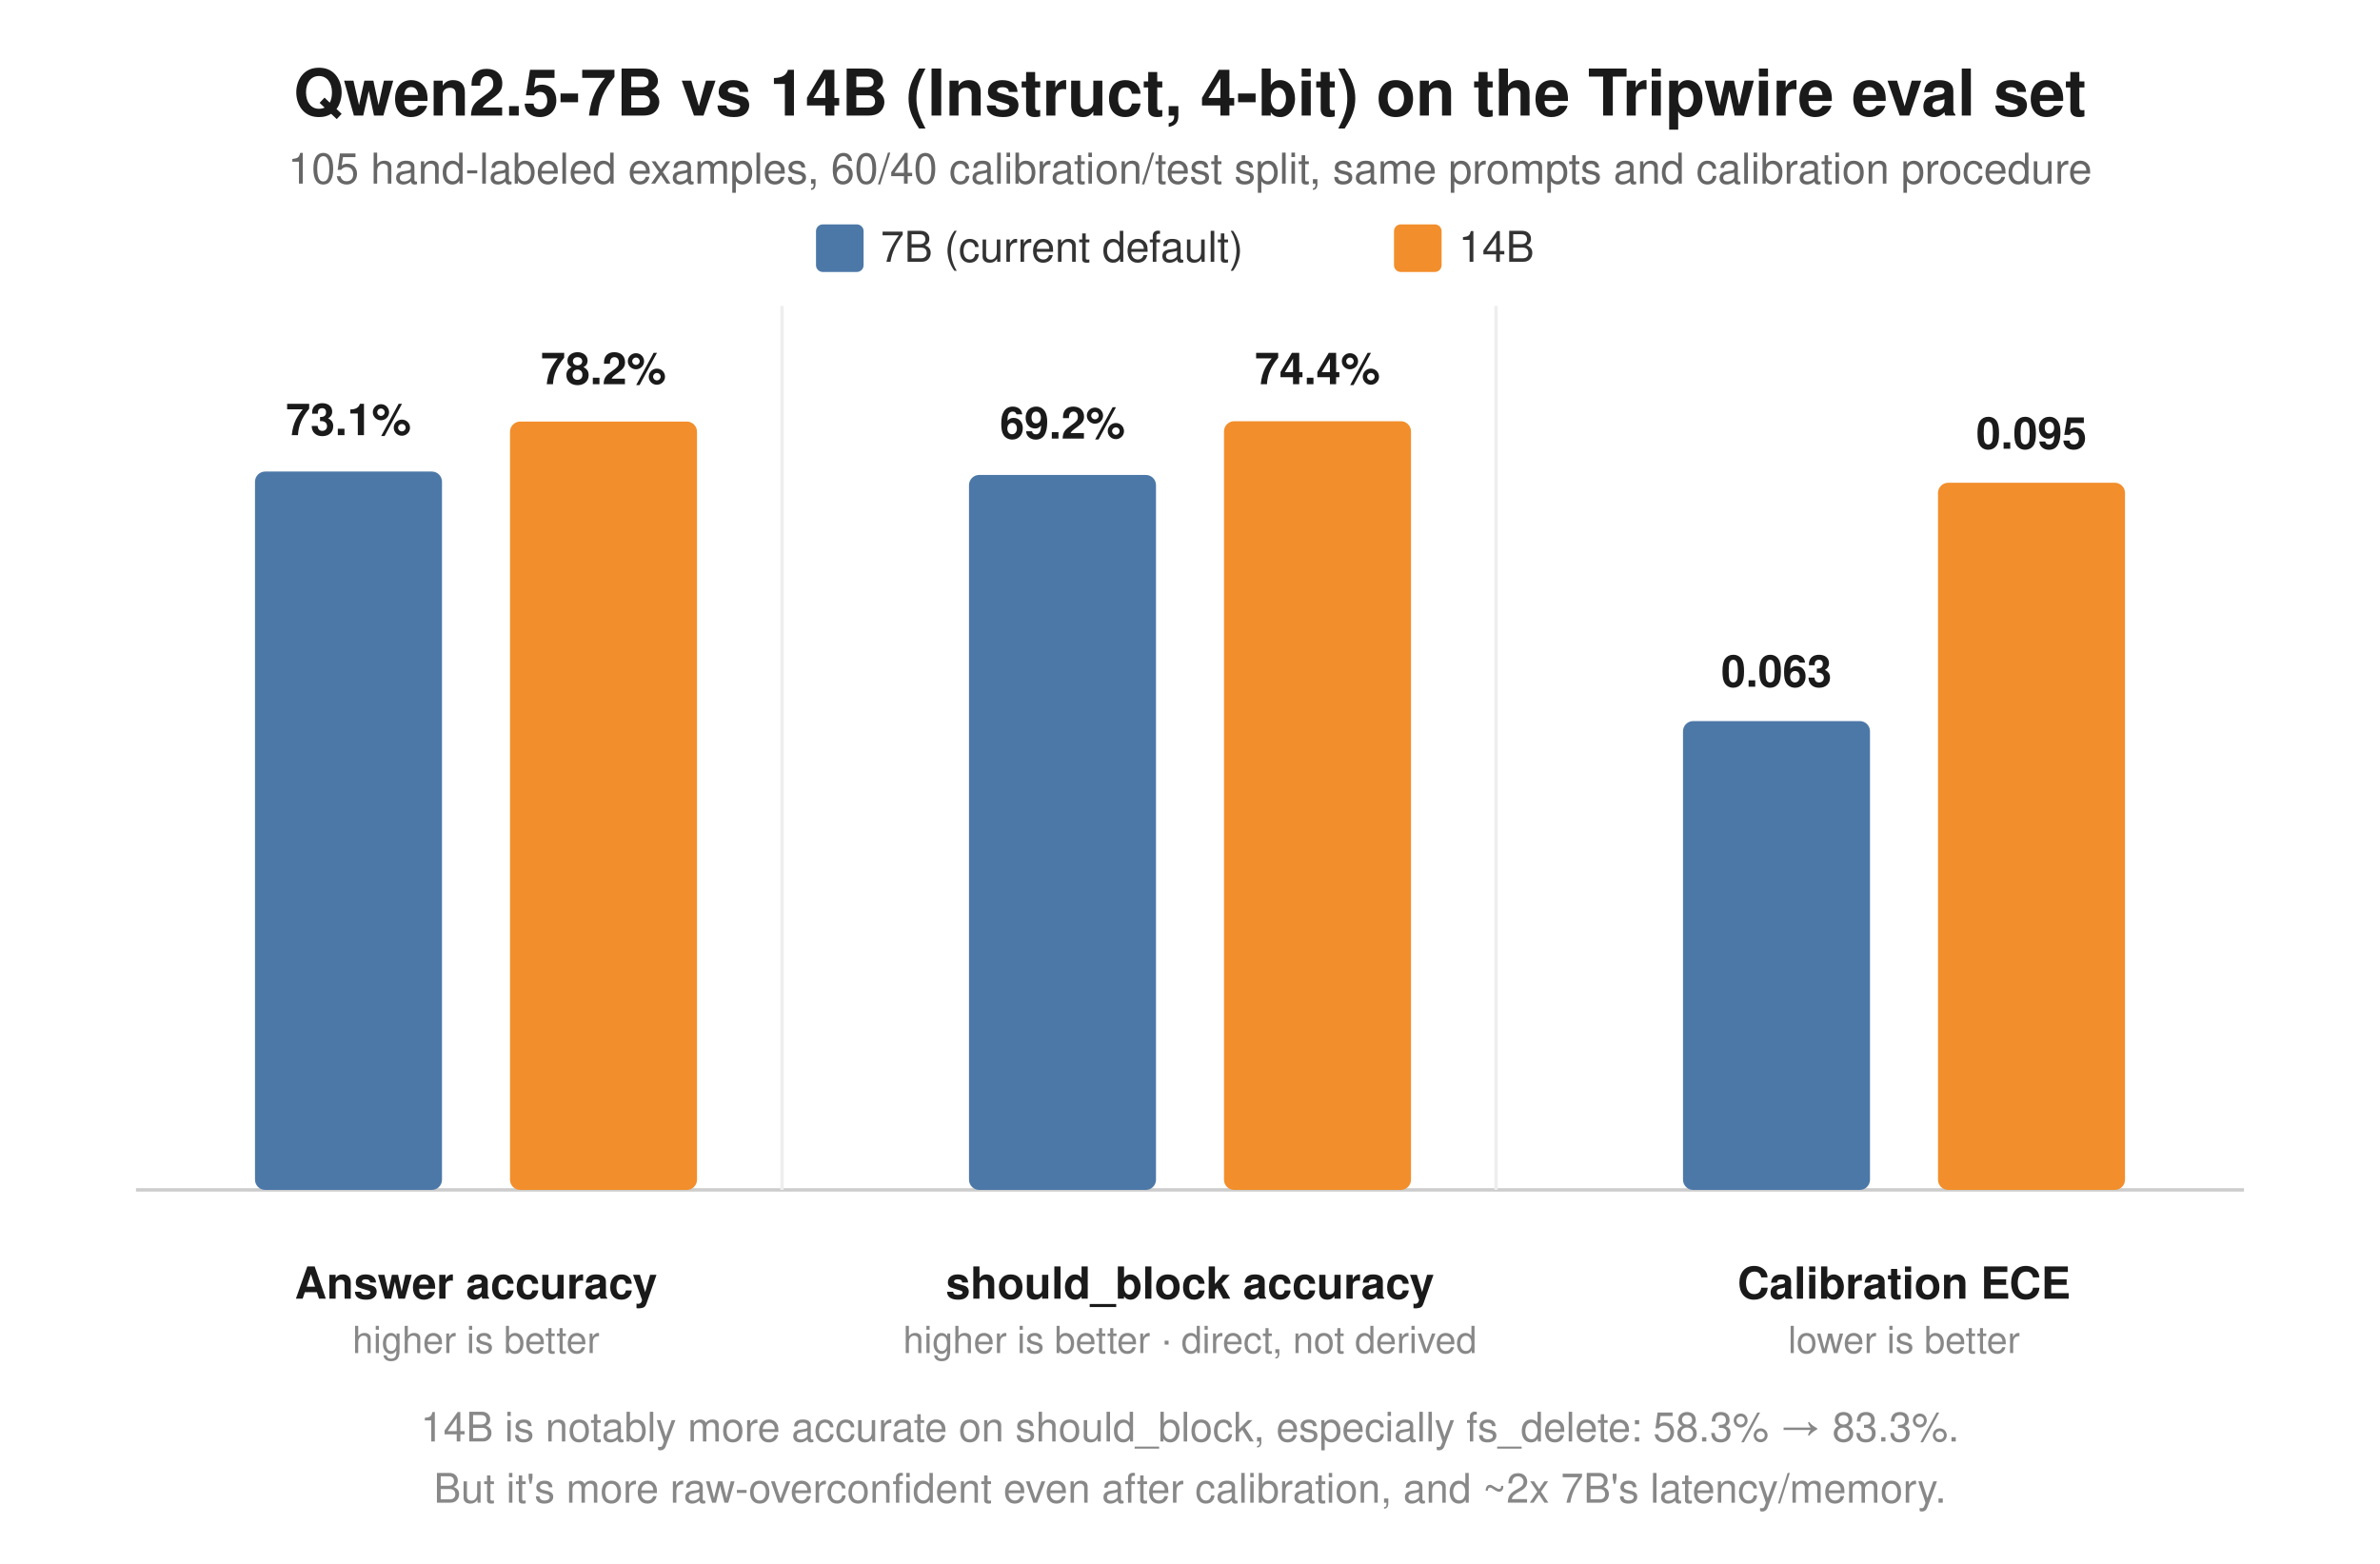
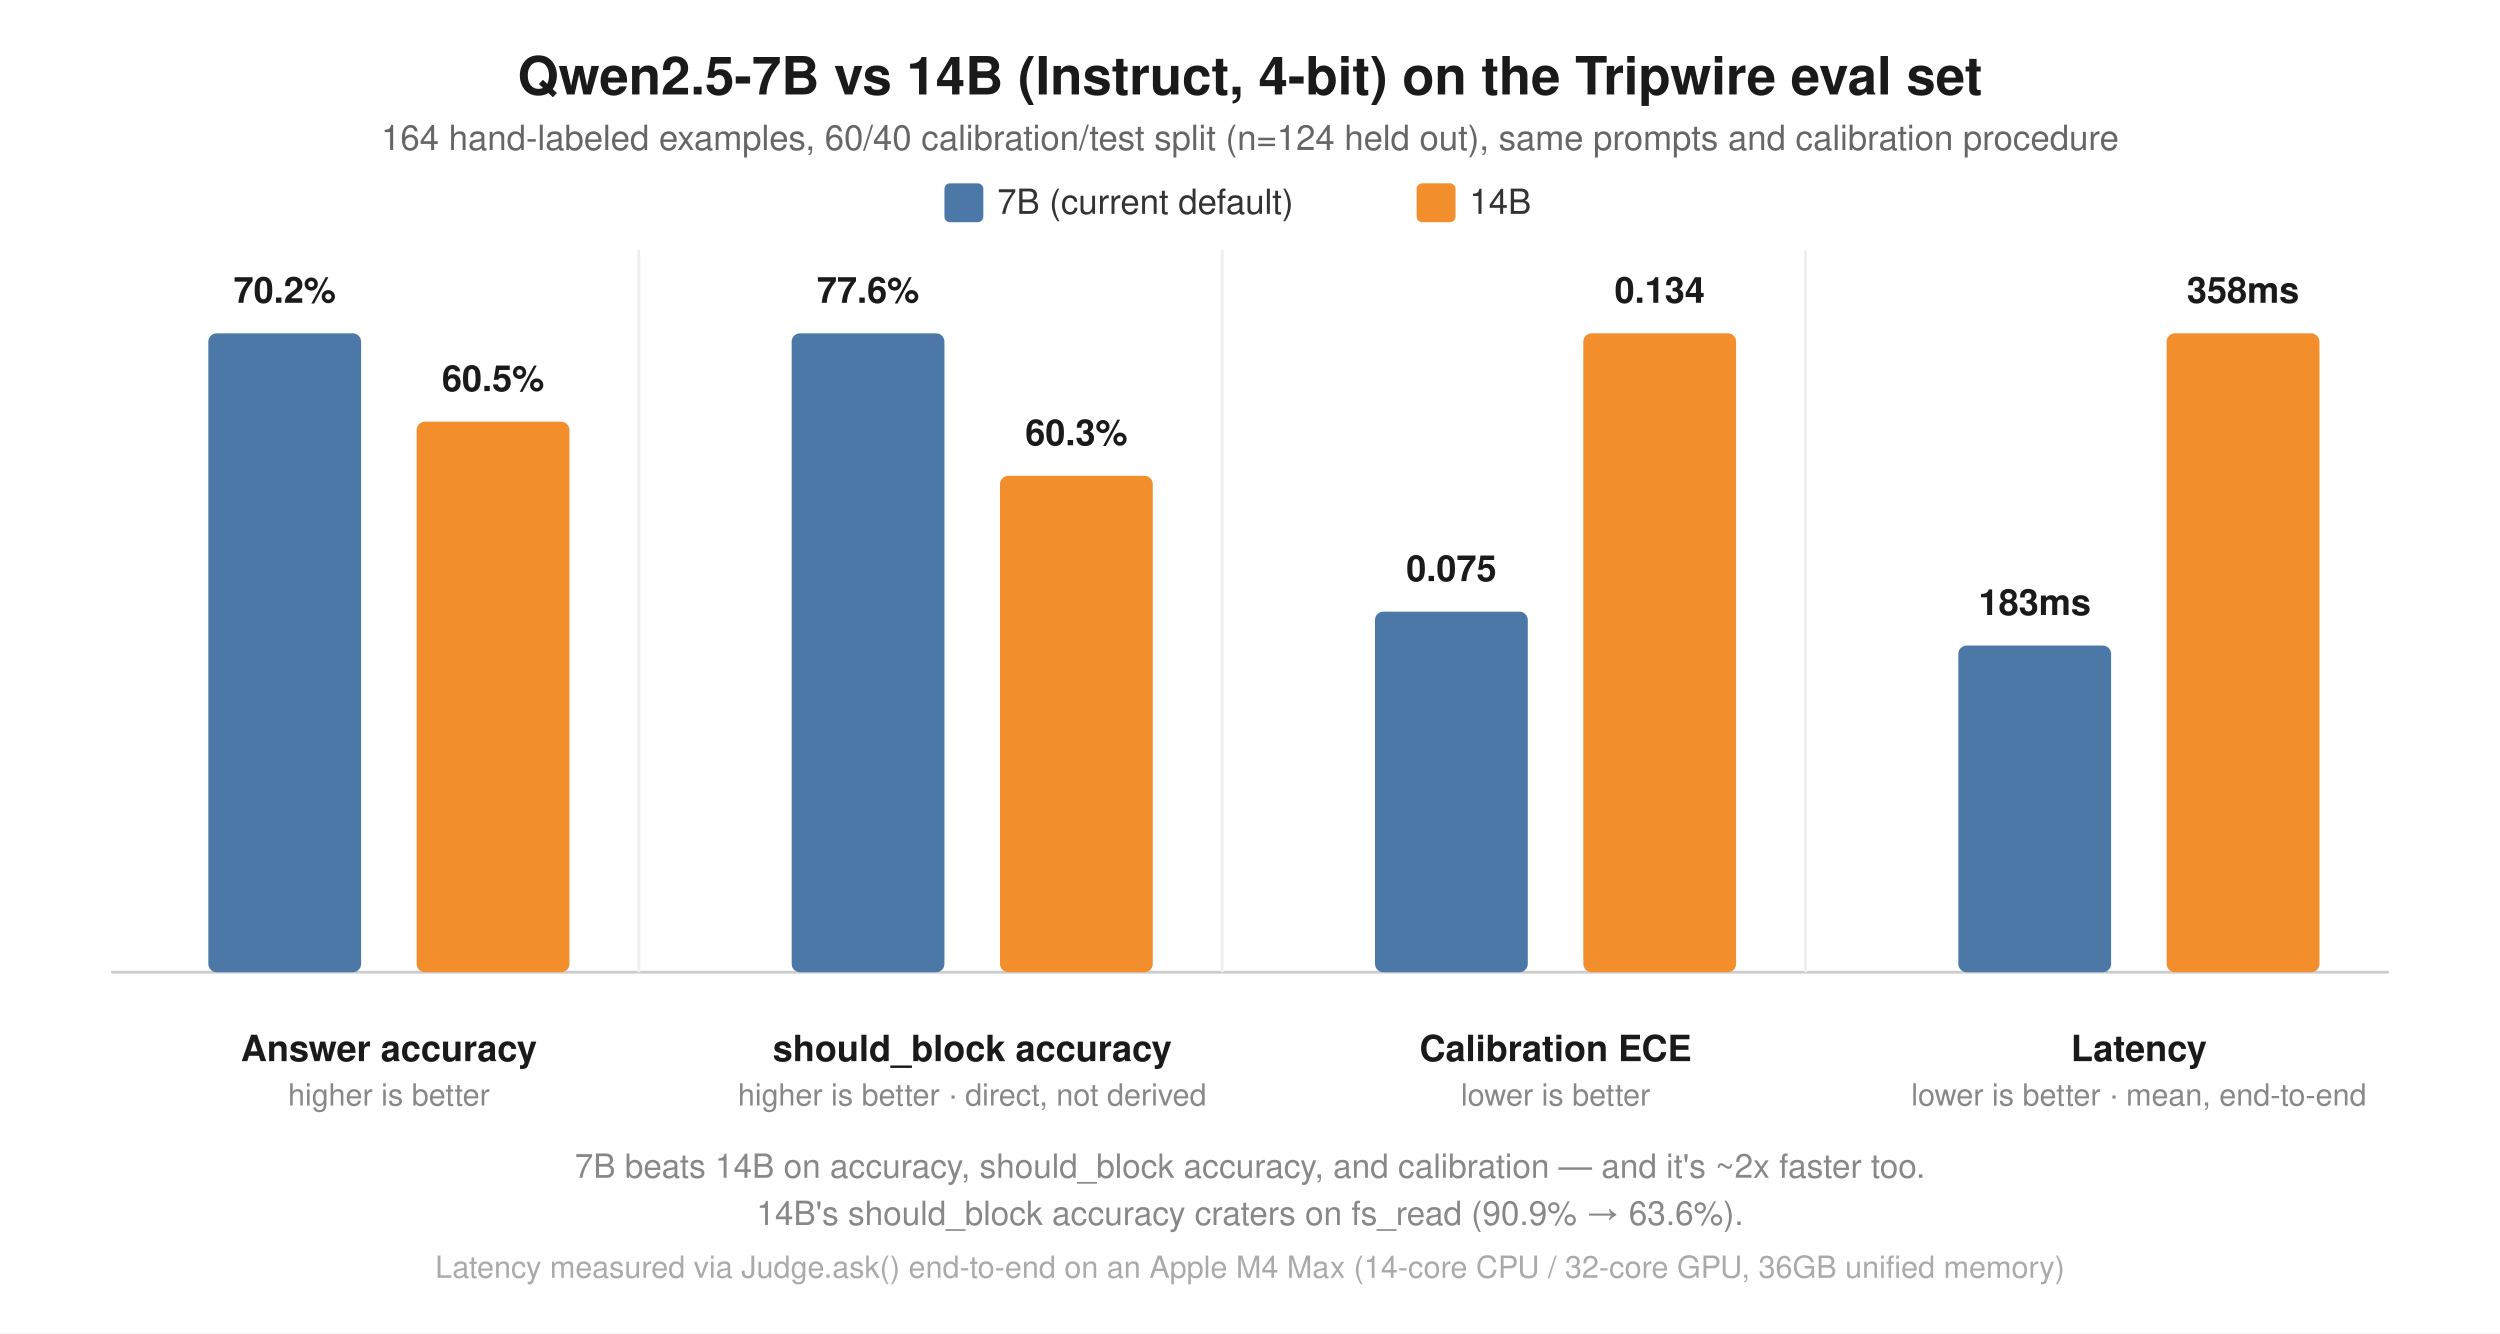
- <svg xmlns="http://www.w3.org/2000/svg" viewBox="0 0 700 460" font-family="-apple-system, BlinkMacSystemFont, 'Segoe UI', Helvetica, Arial, sans-serif">
-   <rect x="0" y="0" width="700" height="460" fill="#ffffff" />
-   <text x="350" y="34" text-anchor="middle" font-size="19" font-weight="700" fill="#1a1a1a">Qwen2.5-7B vs 14B (Instruct, 4-bit) on the Tripwire eval set</text>
-   <text x="350" y="54" text-anchor="middle" font-size="12.5" fill="#666666">105 hand-labeled examples, 60/40 calibration/test split, same prompts and calibration procedure</text>
-   <rect x="240" y="66" width="14" height="14" rx="2" fill="#4C78A8" />
-   <text x="259" y="77" font-size="12.5" fill="#333333">7B (current default)</text>
-   <rect x="410" y="66" width="14" height="14" rx="2" fill="#F28E2B" />
-   <text x="429" y="77" font-size="12.5" fill="#333333">14B</text>
-   <line x1="40" y1="350" x2="660" y2="350" stroke="#cccccc" stroke-width="1" />
+ <svg xmlns="http://www.w3.org/2000/svg" viewBox="0 0 900 480" font-family="-apple-system, BlinkMacSystemFont, 'Segoe UI', Helvetica, Arial, sans-serif">
+   <rect x="0" y="0" width="900" height="480" fill="#ffffff" />
+   <text x="450" y="34" text-anchor="middle" font-size="19" font-weight="700" fill="#1a1a1a">Qwen2.5-7B vs 14B (Instruct, 4-bit) on the Tripwire eval set</text>
+   <text x="450" y="54" text-anchor="middle" font-size="12.5" fill="#666666">164 hand-labeled examples, 60/40 calibration/test split (n=124 held out), same prompts and calibration procedure</text>
+   <rect x="340" y="66" width="14" height="14" rx="2" fill="#4C78A8" />
+   <text x="359" y="77" font-size="12.5" fill="#333333">7B (current default)</text>
+   <rect x="510" y="66" width="14" height="14" rx="2" fill="#F28E2B" />
+   <text x="529" y="77" font-size="12.5" fill="#333333">14B</text>
+   <line x1="40" y1="350" x2="860" y2="350" stroke="#cccccc" stroke-width="1" />
  <text x="140" y="382" text-anchor="middle" font-size="13" font-weight="600" fill="#1a1a1a">Answer accuracy</text>
  <text x="140" y="398" text-anchor="middle" font-size="11" fill="#888888">higher is better</text>
-   <rect x="75" y="138.7" width="55" height="211.3" rx="3" fill="#4C78A8" />
-   <text x="102.5" y="128" text-anchor="middle" font-size="13" font-weight="700" fill="#1a1a1a">73.1%</text>
-   <rect x="150" y="124.0" width="55" height="226.0" rx="3" fill="#F28E2B" />
-   <text x="177.5" y="113" text-anchor="middle" font-size="13" font-weight="700" fill="#1a1a1a">78.2%</text>
+   <rect x="75" y="120.0" width="55" height="230.0" rx="3" fill="#4C78A8" />
+   <text x="102.5" y="109" text-anchor="middle" font-size="13" font-weight="700" fill="#1a1a1a">70.2%</text>
+   <rect x="150" y="151.8" width="55" height="198.2" rx="3" fill="#F28E2B" />
+   <text x="177.5" y="140.8" text-anchor="middle" font-size="13" font-weight="700" fill="#1a1a1a">60.5%</text>
  <text x="350" y="382" text-anchor="middle" font-size="13" font-weight="600" fill="#1a1a1a">should_block accuracy</text>
  <text x="350" y="398" text-anchor="middle" font-size="11" fill="#888888">higher is better · direct, not derived</text>
-   <rect x="285" y="139.7" width="55" height="210.3" rx="3" fill="#4C78A8" />
-   <text x="312.5" y="129" text-anchor="middle" font-size="13" font-weight="700" fill="#1a1a1a">69.2%</text>
-   <rect x="360" y="123.9" width="55" height="226.1" rx="3" fill="#F28E2B" />
-   <text x="387.5" y="113" text-anchor="middle" font-size="13" font-weight="700" fill="#1a1a1a">74.4%</text>
+   <rect x="285" y="120.0" width="55" height="230.0" rx="3" fill="#4C78A8" />
+   <text x="312.5" y="109" text-anchor="middle" font-size="13" font-weight="700" fill="#1a1a1a">77.6%</text>
+   <rect x="360" y="171.3" width="55" height="178.7" rx="3" fill="#F28E2B" />
+   <text x="387.5" y="160.3" text-anchor="middle" font-size="13" font-weight="700" fill="#1a1a1a">60.3%</text>
  <text x="560" y="382" text-anchor="middle" font-size="13" font-weight="600" fill="#1a1a1a">Calibration ECE</text>
  <text x="560" y="398" text-anchor="middle" font-size="11" fill="#888888">lower is better</text>
-   <rect x="495" y="212.1" width="55" height="137.9" rx="3" fill="#4C78A8" />
-   <text x="522.5" y="202" text-anchor="middle" font-size="13" font-weight="700" fill="#1a1a1a">0.063</text>
-   <rect x="570" y="142.0" width="55" height="208.0" rx="3" fill="#F28E2B" />
-   <text x="597.5" y="132" text-anchor="middle" font-size="13" font-weight="700" fill="#1a1a1a">0.095</text>
+   <rect x="495" y="220.2" width="55" height="129.8" rx="3" fill="#4C78A8" />
+   <text x="522.5" y="209.2" text-anchor="middle" font-size="13" font-weight="700" fill="#1a1a1a">0.075</text>
+   <rect x="570" y="120.0" width="55" height="230.0" rx="3" fill="#F28E2B" />
+   <text x="597.5" y="109" text-anchor="middle" font-size="13" font-weight="700" fill="#1a1a1a">0.134</text>
+   <text x="770" y="382" text-anchor="middle" font-size="13" font-weight="600" fill="#1a1a1a">Latency</text>
+   <text x="770" y="398" text-anchor="middle" font-size="11" fill="#888888">lower is better · mean, end-to-end</text>
+   <rect x="705" y="232.4" width="55" height="117.6" rx="3" fill="#4C78A8" />
+   <text x="732.5" y="221.4" text-anchor="middle" font-size="13" font-weight="700" fill="#1a1a1a">183ms</text>
+   <rect x="780" y="120.0" width="55" height="230.0" rx="3" fill="#F28E2B" />
+   <text x="807.5" y="109" text-anchor="middle" font-size="13" font-weight="700" fill="#1a1a1a">358ms</text>
  <line x1="230" y1="90" x2="230" y2="350" stroke="#eeeeee" stroke-width="1" />
  <line x1="440" y1="90" x2="440" y2="350" stroke="#eeeeee" stroke-width="1" />
-   <text x="350" y="424" text-anchor="middle" font-size="12" fill="#888888">14B is notably more accurate on should_block, especially fs_delete: 58.3% → 83.3%.</text>
-   <text x="350" y="442" text-anchor="middle" font-size="12" fill="#888888">But it's more raw-overconfident even after calibration, and ~2x 7B's latency/memory.</text>
+   <line x1="650" y1="90" x2="650" y2="350" stroke="#eeeeee" stroke-width="1" />
+   <text x="450" y="424" text-anchor="middle" font-size="12" fill="#888888">7B beats 14B on accuracy, should_block accuracy, and calibration — and it's ~2x faster too.</text>
+   <text x="450" y="441" text-anchor="middle" font-size="12" fill="#888888">14B's should_block accuracy craters on fs_read (90.9% → 63.6%).</text>
+   <text x="450" y="460" text-anchor="middle" font-size="11" fill="#aaaaaa">Latency measured via Judge.ask() end-to-end on an Apple M4 Max (14-core CPU / 32-core GPU, 36GB unified memory)</text>
</svg>
